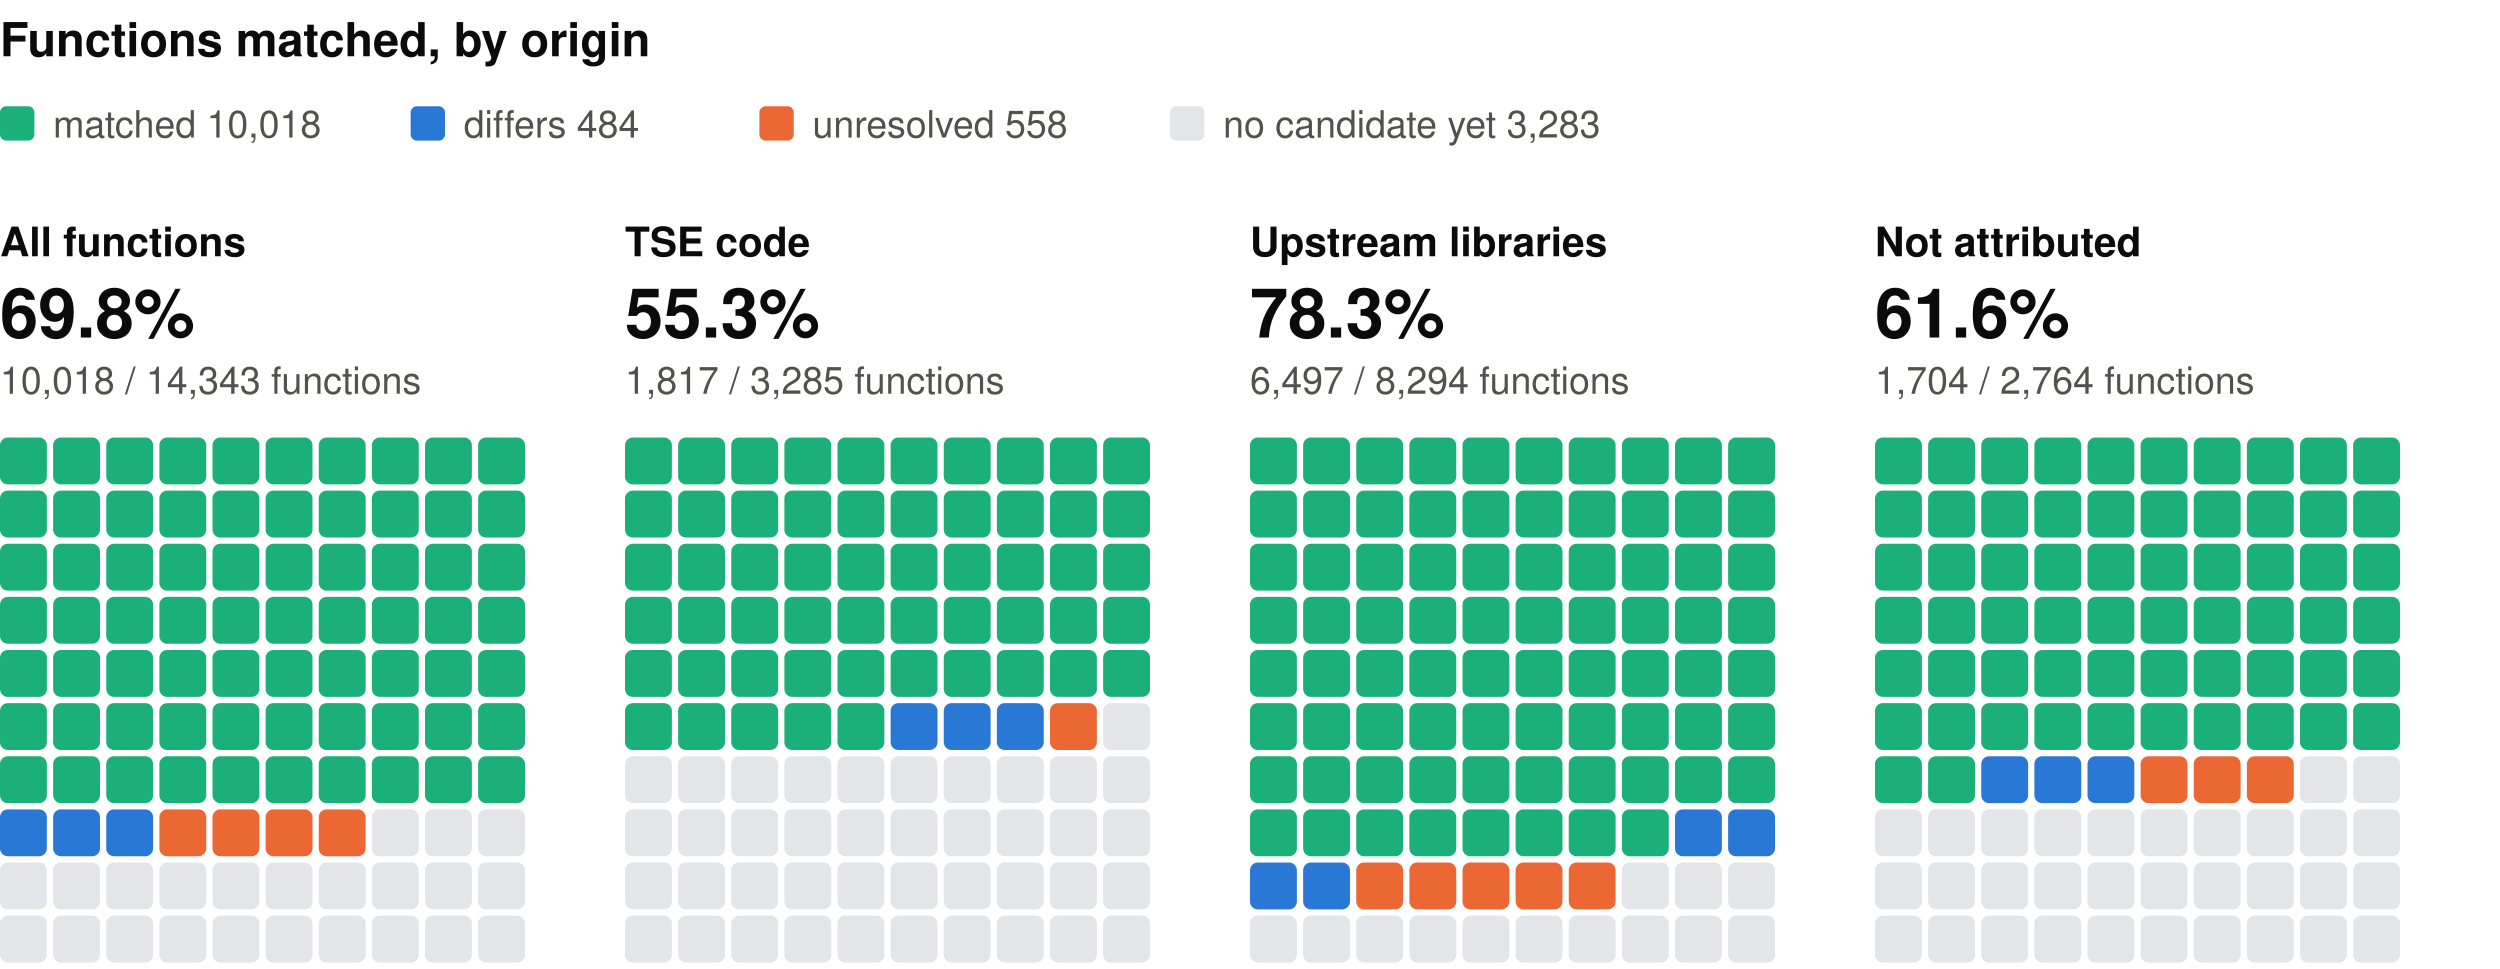
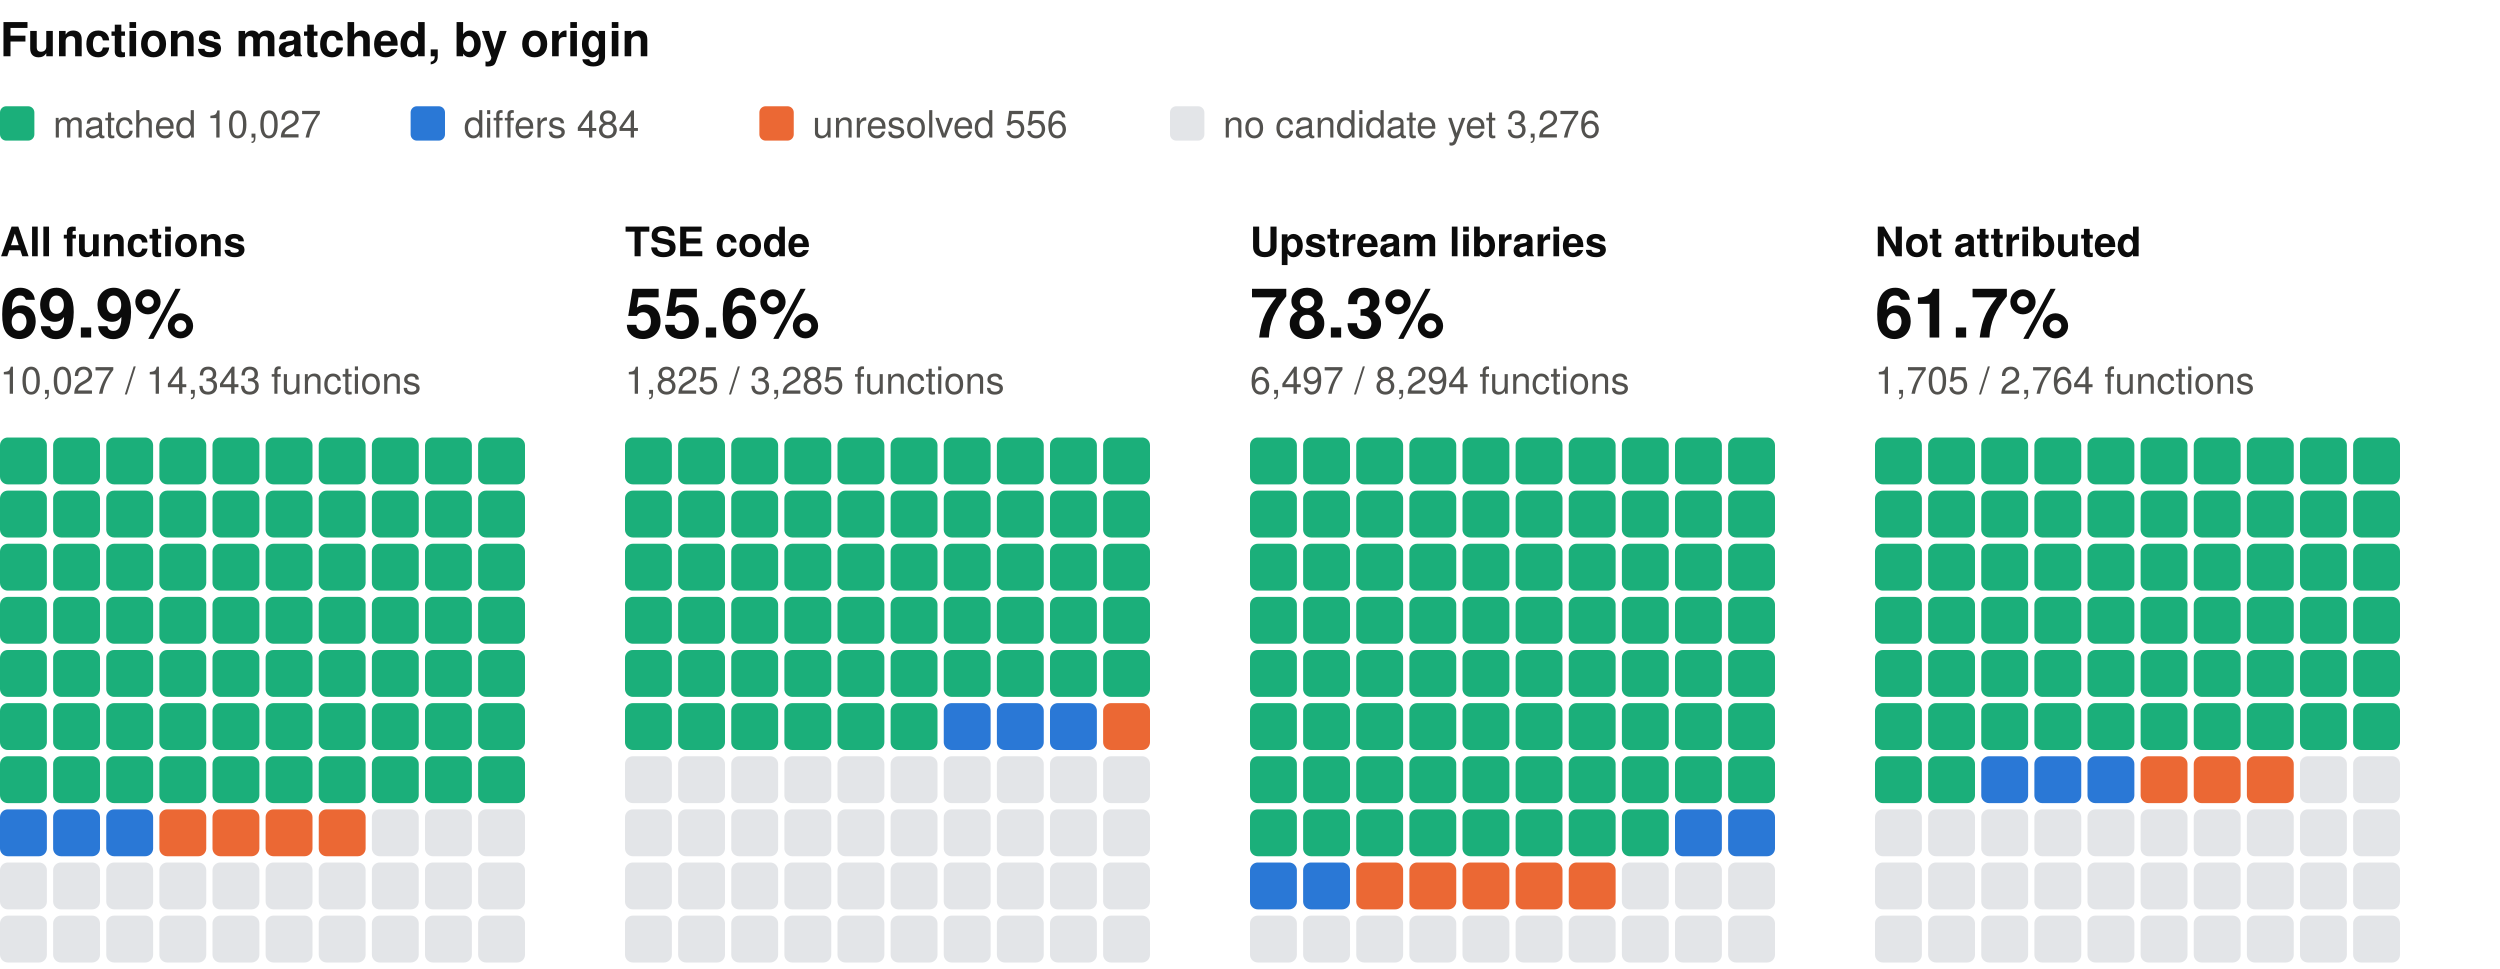
<svg xmlns="http://www.w3.org/2000/svg" width="800" height="310" viewBox="0 0 800 310" role="img" aria-label="Functions matched, by origin: one square per percent, coloured by verdict" font-family="system-ui, -apple-system, 'Segoe UI', Helvetica, Arial, sans-serif">
  <text x="0" y="18" font-size="15" fill="#0b0b0b" font-weight="600">Functions matched, by origin</text>
  <rect x="0" y="34" width="11" height="11" rx="2" fill="#1baf7a" />
-   <text x="17" y="44" font-size="12" fill="#52514e">matched 10,018</text>
+   <text x="17" y="44" font-size="12" fill="#52514e">matched 10,027</text>
  <rect x="131.4" y="34" width="11" height="11" rx="2" fill="#2a78d6" />
  <text x="148.4" y="44" font-size="12" fill="#52514e">differs 484</text>
  <rect x="243" y="34" width="11" height="11" rx="2" fill="#eb6834" />
-   <text x="260" y="44" font-size="12" fill="#52514e">unresolved 558</text>
+   <text x="260" y="44" font-size="12" fill="#52514e">unresolved 556</text>
  <rect x="374.4" y="34" width="11" height="11" rx="2" fill="#e3e5e8" />
-   <text x="391.4" y="44" font-size="12" fill="#52514e">no candidate yet 3,283</text>
+   <text x="391.4" y="44" font-size="12" fill="#52514e">no candidate yet 3,276</text>
  <text x="0" y="82" font-size="13" fill="#0b0b0b" font-weight="600">All functions</text>
-   <text x="0" y="108" font-size="22" fill="#0b0b0b" font-weight="600">69.8%</text>
-   <text x="0" y="126" font-size="12" fill="#52514e">10,018 / 14,343 functions</text>
+   <text x="0" y="108" font-size="22" fill="#0b0b0b" font-weight="600">69.9%</text>
+   <text x="0" y="126" font-size="12" fill="#52514e">10,027 / 14,343 functions</text>
  <rect x="0" y="140" width="15" height="15" rx="2.5" fill="#1baf7a" />
  <rect x="17" y="140" width="15" height="15" rx="2.5" fill="#1baf7a" />
  <rect x="34" y="140" width="15" height="15" rx="2.5" fill="#1baf7a" />
  <rect x="51" y="140" width="15" height="15" rx="2.5" fill="#1baf7a" />
  <rect x="68" y="140" width="15" height="15" rx="2.5" fill="#1baf7a" />
  <rect x="85" y="140" width="15" height="15" rx="2.5" fill="#1baf7a" />
  <rect x="102" y="140" width="15" height="15" rx="2.5" fill="#1baf7a" />
  <rect x="119" y="140" width="15" height="15" rx="2.5" fill="#1baf7a" />
  <rect x="136" y="140" width="15" height="15" rx="2.5" fill="#1baf7a" />
  <rect x="153" y="140" width="15" height="15" rx="2.5" fill="#1baf7a" />
  <rect x="0" y="157" width="15" height="15" rx="2.5" fill="#1baf7a" />
  <rect x="17" y="157" width="15" height="15" rx="2.5" fill="#1baf7a" />
  <rect x="34" y="157" width="15" height="15" rx="2.5" fill="#1baf7a" />
  <rect x="51" y="157" width="15" height="15" rx="2.5" fill="#1baf7a" />
  <rect x="68" y="157" width="15" height="15" rx="2.5" fill="#1baf7a" />
  <rect x="85" y="157" width="15" height="15" rx="2.5" fill="#1baf7a" />
  <rect x="102" y="157" width="15" height="15" rx="2.5" fill="#1baf7a" />
  <rect x="119" y="157" width="15" height="15" rx="2.5" fill="#1baf7a" />
  <rect x="136" y="157" width="15" height="15" rx="2.5" fill="#1baf7a" />
  <rect x="153" y="157" width="15" height="15" rx="2.5" fill="#1baf7a" />
  <rect x="0" y="174" width="15" height="15" rx="2.5" fill="#1baf7a" />
  <rect x="17" y="174" width="15" height="15" rx="2.5" fill="#1baf7a" />
  <rect x="34" y="174" width="15" height="15" rx="2.5" fill="#1baf7a" />
  <rect x="51" y="174" width="15" height="15" rx="2.5" fill="#1baf7a" />
  <rect x="68" y="174" width="15" height="15" rx="2.5" fill="#1baf7a" />
  <rect x="85" y="174" width="15" height="15" rx="2.5" fill="#1baf7a" />
  <rect x="102" y="174" width="15" height="15" rx="2.5" fill="#1baf7a" />
  <rect x="119" y="174" width="15" height="15" rx="2.5" fill="#1baf7a" />
  <rect x="136" y="174" width="15" height="15" rx="2.5" fill="#1baf7a" />
  <rect x="153" y="174" width="15" height="15" rx="2.5" fill="#1baf7a" />
  <rect x="0" y="191" width="15" height="15" rx="2.5" fill="#1baf7a" />
  <rect x="17" y="191" width="15" height="15" rx="2.5" fill="#1baf7a" />
  <rect x="34" y="191" width="15" height="15" rx="2.5" fill="#1baf7a" />
  <rect x="51" y="191" width="15" height="15" rx="2.5" fill="#1baf7a" />
  <rect x="68" y="191" width="15" height="15" rx="2.5" fill="#1baf7a" />
  <rect x="85" y="191" width="15" height="15" rx="2.5" fill="#1baf7a" />
  <rect x="102" y="191" width="15" height="15" rx="2.5" fill="#1baf7a" />
  <rect x="119" y="191" width="15" height="15" rx="2.5" fill="#1baf7a" />
  <rect x="136" y="191" width="15" height="15" rx="2.5" fill="#1baf7a" />
  <rect x="153" y="191" width="15" height="15" rx="2.5" fill="#1baf7a" />
  <rect x="0" y="208" width="15" height="15" rx="2.5" fill="#1baf7a" />
  <rect x="17" y="208" width="15" height="15" rx="2.5" fill="#1baf7a" />
  <rect x="34" y="208" width="15" height="15" rx="2.5" fill="#1baf7a" />
  <rect x="51" y="208" width="15" height="15" rx="2.5" fill="#1baf7a" />
  <rect x="68" y="208" width="15" height="15" rx="2.5" fill="#1baf7a" />
  <rect x="85" y="208" width="15" height="15" rx="2.5" fill="#1baf7a" />
  <rect x="102" y="208" width="15" height="15" rx="2.5" fill="#1baf7a" />
  <rect x="119" y="208" width="15" height="15" rx="2.5" fill="#1baf7a" />
  <rect x="136" y="208" width="15" height="15" rx="2.5" fill="#1baf7a" />
  <rect x="153" y="208" width="15" height="15" rx="2.5" fill="#1baf7a" />
  <rect x="0" y="225" width="15" height="15" rx="2.5" fill="#1baf7a" />
  <rect x="17" y="225" width="15" height="15" rx="2.5" fill="#1baf7a" />
  <rect x="34" y="225" width="15" height="15" rx="2.5" fill="#1baf7a" />
  <rect x="51" y="225" width="15" height="15" rx="2.5" fill="#1baf7a" />
  <rect x="68" y="225" width="15" height="15" rx="2.5" fill="#1baf7a" />
  <rect x="85" y="225" width="15" height="15" rx="2.5" fill="#1baf7a" />
  <rect x="102" y="225" width="15" height="15" rx="2.5" fill="#1baf7a" />
  <rect x="119" y="225" width="15" height="15" rx="2.5" fill="#1baf7a" />
  <rect x="136" y="225" width="15" height="15" rx="2.5" fill="#1baf7a" />
  <rect x="153" y="225" width="15" height="15" rx="2.5" fill="#1baf7a" />
  <rect x="0" y="242" width="15" height="15" rx="2.5" fill="#1baf7a" />
  <rect x="17" y="242" width="15" height="15" rx="2.5" fill="#1baf7a" />
  <rect x="34" y="242" width="15" height="15" rx="2.5" fill="#1baf7a" />
  <rect x="51" y="242" width="15" height="15" rx="2.5" fill="#1baf7a" />
  <rect x="68" y="242" width="15" height="15" rx="2.5" fill="#1baf7a" />
  <rect x="85" y="242" width="15" height="15" rx="2.5" fill="#1baf7a" />
  <rect x="102" y="242" width="15" height="15" rx="2.5" fill="#1baf7a" />
  <rect x="119" y="242" width="15" height="15" rx="2.5" fill="#1baf7a" />
  <rect x="136" y="242" width="15" height="15" rx="2.5" fill="#1baf7a" />
  <rect x="153" y="242" width="15" height="15" rx="2.5" fill="#1baf7a" />
  <rect x="0" y="259" width="15" height="15" rx="2.5" fill="#2a78d6" />
  <rect x="17" y="259" width="15" height="15" rx="2.5" fill="#2a78d6" />
  <rect x="34" y="259" width="15" height="15" rx="2.5" fill="#2a78d6" />
  <rect x="51" y="259" width="15" height="15" rx="2.5" fill="#eb6834" />
  <rect x="68" y="259" width="15" height="15" rx="2.5" fill="#eb6834" />
  <rect x="85" y="259" width="15" height="15" rx="2.5" fill="#eb6834" />
  <rect x="102" y="259" width="15" height="15" rx="2.5" fill="#eb6834" />
  <rect x="119" y="259" width="15" height="15" rx="2.5" fill="#e3e5e8" />
  <rect x="136" y="259" width="15" height="15" rx="2.5" fill="#e3e5e8" />
  <rect x="153" y="259" width="15" height="15" rx="2.5" fill="#e3e5e8" />
  <rect x="0" y="276" width="15" height="15" rx="2.5" fill="#e3e5e8" />
  <rect x="17" y="276" width="15" height="15" rx="2.5" fill="#e3e5e8" />
  <rect x="34" y="276" width="15" height="15" rx="2.5" fill="#e3e5e8" />
  <rect x="51" y="276" width="15" height="15" rx="2.5" fill="#e3e5e8" />
  <rect x="68" y="276" width="15" height="15" rx="2.5" fill="#e3e5e8" />
  <rect x="85" y="276" width="15" height="15" rx="2.5" fill="#e3e5e8" />
  <rect x="102" y="276" width="15" height="15" rx="2.5" fill="#e3e5e8" />
  <rect x="119" y="276" width="15" height="15" rx="2.5" fill="#e3e5e8" />
  <rect x="136" y="276" width="15" height="15" rx="2.5" fill="#e3e5e8" />
  <rect x="153" y="276" width="15" height="15" rx="2.5" fill="#e3e5e8" />
  <rect x="0" y="293" width="15" height="15" rx="2.5" fill="#e3e5e8" />
  <rect x="17" y="293" width="15" height="15" rx="2.5" fill="#e3e5e8" />
  <rect x="34" y="293" width="15" height="15" rx="2.5" fill="#e3e5e8" />
  <rect x="51" y="293" width="15" height="15" rx="2.5" fill="#e3e5e8" />
  <rect x="68" y="293" width="15" height="15" rx="2.5" fill="#e3e5e8" />
  <rect x="85" y="293" width="15" height="15" rx="2.5" fill="#e3e5e8" />
  <rect x="102" y="293" width="15" height="15" rx="2.5" fill="#e3e5e8" />
  <rect x="119" y="293" width="15" height="15" rx="2.5" fill="#e3e5e8" />
  <rect x="136" y="293" width="15" height="15" rx="2.5" fill="#e3e5e8" />
  <rect x="153" y="293" width="15" height="15" rx="2.5" fill="#e3e5e8" />
  <text x="200" y="82" font-size="13" fill="#0b0b0b" font-weight="600">TSE code</text>
-   <text x="200" y="108" font-size="22" fill="#0b0b0b" font-weight="600">55.3%</text>
-   <text x="200" y="126" font-size="12" fill="#52514e">1,817 / 3,285 functions</text>
+   <text x="200" y="108" font-size="22" fill="#0b0b0b" font-weight="600">55.6%</text>
+   <text x="200" y="126" font-size="12" fill="#52514e">1,825 / 3,285 functions</text>
  <rect x="200" y="140" width="15" height="15" rx="2.5" fill="#1baf7a" />
  <rect x="217" y="140" width="15" height="15" rx="2.5" fill="#1baf7a" />
  <rect x="234" y="140" width="15" height="15" rx="2.5" fill="#1baf7a" />
  <rect x="251" y="140" width="15" height="15" rx="2.5" fill="#1baf7a" />
  <rect x="268" y="140" width="15" height="15" rx="2.5" fill="#1baf7a" />
  <rect x="285" y="140" width="15" height="15" rx="2.5" fill="#1baf7a" />
  <rect x="302" y="140" width="15" height="15" rx="2.5" fill="#1baf7a" />
  <rect x="319" y="140" width="15" height="15" rx="2.5" fill="#1baf7a" />
  <rect x="336" y="140" width="15" height="15" rx="2.5" fill="#1baf7a" />
  <rect x="353" y="140" width="15" height="15" rx="2.5" fill="#1baf7a" />
  <rect x="200" y="157" width="15" height="15" rx="2.5" fill="#1baf7a" />
  <rect x="217" y="157" width="15" height="15" rx="2.5" fill="#1baf7a" />
  <rect x="234" y="157" width="15" height="15" rx="2.5" fill="#1baf7a" />
  <rect x="251" y="157" width="15" height="15" rx="2.5" fill="#1baf7a" />
  <rect x="268" y="157" width="15" height="15" rx="2.5" fill="#1baf7a" />
  <rect x="285" y="157" width="15" height="15" rx="2.5" fill="#1baf7a" />
  <rect x="302" y="157" width="15" height="15" rx="2.5" fill="#1baf7a" />
  <rect x="319" y="157" width="15" height="15" rx="2.5" fill="#1baf7a" />
  <rect x="336" y="157" width="15" height="15" rx="2.5" fill="#1baf7a" />
  <rect x="353" y="157" width="15" height="15" rx="2.5" fill="#1baf7a" />
  <rect x="200" y="174" width="15" height="15" rx="2.5" fill="#1baf7a" />
  <rect x="217" y="174" width="15" height="15" rx="2.5" fill="#1baf7a" />
  <rect x="234" y="174" width="15" height="15" rx="2.5" fill="#1baf7a" />
  <rect x="251" y="174" width="15" height="15" rx="2.5" fill="#1baf7a" />
  <rect x="268" y="174" width="15" height="15" rx="2.5" fill="#1baf7a" />
  <rect x="285" y="174" width="15" height="15" rx="2.5" fill="#1baf7a" />
  <rect x="302" y="174" width="15" height="15" rx="2.5" fill="#1baf7a" />
  <rect x="319" y="174" width="15" height="15" rx="2.5" fill="#1baf7a" />
  <rect x="336" y="174" width="15" height="15" rx="2.5" fill="#1baf7a" />
  <rect x="353" y="174" width="15" height="15" rx="2.5" fill="#1baf7a" />
  <rect x="200" y="191" width="15" height="15" rx="2.5" fill="#1baf7a" />
  <rect x="217" y="191" width="15" height="15" rx="2.5" fill="#1baf7a" />
  <rect x="234" y="191" width="15" height="15" rx="2.5" fill="#1baf7a" />
  <rect x="251" y="191" width="15" height="15" rx="2.5" fill="#1baf7a" />
  <rect x="268" y="191" width="15" height="15" rx="2.5" fill="#1baf7a" />
  <rect x="285" y="191" width="15" height="15" rx="2.5" fill="#1baf7a" />
  <rect x="302" y="191" width="15" height="15" rx="2.5" fill="#1baf7a" />
  <rect x="319" y="191" width="15" height="15" rx="2.5" fill="#1baf7a" />
  <rect x="336" y="191" width="15" height="15" rx="2.5" fill="#1baf7a" />
  <rect x="353" y="191" width="15" height="15" rx="2.5" fill="#1baf7a" />
  <rect x="200" y="208" width="15" height="15" rx="2.5" fill="#1baf7a" />
  <rect x="217" y="208" width="15" height="15" rx="2.5" fill="#1baf7a" />
  <rect x="234" y="208" width="15" height="15" rx="2.5" fill="#1baf7a" />
  <rect x="251" y="208" width="15" height="15" rx="2.5" fill="#1baf7a" />
  <rect x="268" y="208" width="15" height="15" rx="2.5" fill="#1baf7a" />
  <rect x="285" y="208" width="15" height="15" rx="2.5" fill="#1baf7a" />
  <rect x="302" y="208" width="15" height="15" rx="2.5" fill="#1baf7a" />
  <rect x="319" y="208" width="15" height="15" rx="2.5" fill="#1baf7a" />
  <rect x="336" y="208" width="15" height="15" rx="2.5" fill="#1baf7a" />
  <rect x="353" y="208" width="15" height="15" rx="2.5" fill="#1baf7a" />
  <rect x="200" y="225" width="15" height="15" rx="2.5" fill="#1baf7a" />
  <rect x="217" y="225" width="15" height="15" rx="2.5" fill="#1baf7a" />
  <rect x="234" y="225" width="15" height="15" rx="2.5" fill="#1baf7a" />
  <rect x="251" y="225" width="15" height="15" rx="2.5" fill="#1baf7a" />
  <rect x="268" y="225" width="15" height="15" rx="2.5" fill="#1baf7a" />
-   <rect x="285" y="225" width="15" height="15" rx="2.5" fill="#2a78d6" />
+   <rect x="285" y="225" width="15" height="15" rx="2.5" fill="#1baf7a" />
  <rect x="302" y="225" width="15" height="15" rx="2.5" fill="#2a78d6" />
  <rect x="319" y="225" width="15" height="15" rx="2.5" fill="#2a78d6" />
-   <rect x="336" y="225" width="15" height="15" rx="2.5" fill="#eb6834" />
-   <rect x="353" y="225" width="15" height="15" rx="2.5" fill="#e3e5e8" />
+   <rect x="336" y="225" width="15" height="15" rx="2.5" fill="#2a78d6" />
+   <rect x="353" y="225" width="15" height="15" rx="2.5" fill="#eb6834" />
  <rect x="200" y="242" width="15" height="15" rx="2.5" fill="#e3e5e8" />
  <rect x="217" y="242" width="15" height="15" rx="2.5" fill="#e3e5e8" />
  <rect x="234" y="242" width="15" height="15" rx="2.5" fill="#e3e5e8" />
  <rect x="251" y="242" width="15" height="15" rx="2.5" fill="#e3e5e8" />
  <rect x="268" y="242" width="15" height="15" rx="2.5" fill="#e3e5e8" />
  <rect x="285" y="242" width="15" height="15" rx="2.5" fill="#e3e5e8" />
  <rect x="302" y="242" width="15" height="15" rx="2.5" fill="#e3e5e8" />
  <rect x="319" y="242" width="15" height="15" rx="2.5" fill="#e3e5e8" />
  <rect x="336" y="242" width="15" height="15" rx="2.5" fill="#e3e5e8" />
  <rect x="353" y="242" width="15" height="15" rx="2.5" fill="#e3e5e8" />
  <rect x="200" y="259" width="15" height="15" rx="2.5" fill="#e3e5e8" />
  <rect x="217" y="259" width="15" height="15" rx="2.5" fill="#e3e5e8" />
  <rect x="234" y="259" width="15" height="15" rx="2.5" fill="#e3e5e8" />
  <rect x="251" y="259" width="15" height="15" rx="2.5" fill="#e3e5e8" />
  <rect x="268" y="259" width="15" height="15" rx="2.5" fill="#e3e5e8" />
  <rect x="285" y="259" width="15" height="15" rx="2.5" fill="#e3e5e8" />
  <rect x="302" y="259" width="15" height="15" rx="2.5" fill="#e3e5e8" />
  <rect x="319" y="259" width="15" height="15" rx="2.5" fill="#e3e5e8" />
  <rect x="336" y="259" width="15" height="15" rx="2.5" fill="#e3e5e8" />
  <rect x="353" y="259" width="15" height="15" rx="2.5" fill="#e3e5e8" />
  <rect x="200" y="276" width="15" height="15" rx="2.5" fill="#e3e5e8" />
  <rect x="217" y="276" width="15" height="15" rx="2.5" fill="#e3e5e8" />
  <rect x="234" y="276" width="15" height="15" rx="2.5" fill="#e3e5e8" />
  <rect x="251" y="276" width="15" height="15" rx="2.5" fill="#e3e5e8" />
  <rect x="268" y="276" width="15" height="15" rx="2.5" fill="#e3e5e8" />
  <rect x="285" y="276" width="15" height="15" rx="2.5" fill="#e3e5e8" />
  <rect x="302" y="276" width="15" height="15" rx="2.5" fill="#e3e5e8" />
  <rect x="319" y="276" width="15" height="15" rx="2.5" fill="#e3e5e8" />
  <rect x="336" y="276" width="15" height="15" rx="2.5" fill="#e3e5e8" />
  <rect x="353" y="276" width="15" height="15" rx="2.5" fill="#e3e5e8" />
  <rect x="200" y="293" width="15" height="15" rx="2.5" fill="#e3e5e8" />
  <rect x="217" y="293" width="15" height="15" rx="2.5" fill="#e3e5e8" />
  <rect x="234" y="293" width="15" height="15" rx="2.5" fill="#e3e5e8" />
  <rect x="251" y="293" width="15" height="15" rx="2.5" fill="#e3e5e8" />
  <rect x="268" y="293" width="15" height="15" rx="2.5" fill="#e3e5e8" />
  <rect x="285" y="293" width="15" height="15" rx="2.5" fill="#e3e5e8" />
  <rect x="302" y="293" width="15" height="15" rx="2.5" fill="#e3e5e8" />
  <rect x="319" y="293" width="15" height="15" rx="2.5" fill="#e3e5e8" />
  <rect x="336" y="293" width="15" height="15" rx="2.5" fill="#e3e5e8" />
  <rect x="353" y="293" width="15" height="15" rx="2.5" fill="#e3e5e8" />
  <text x="400" y="82" font-size="13" fill="#0b0b0b" font-weight="600">Upstream libraries</text>
  <text x="400" y="108" font-size="22" fill="#0b0b0b" font-weight="600">78.3%</text>
  <text x="400" y="126" font-size="12" fill="#52514e">6,497 / 8,294 functions</text>
  <rect x="400" y="140" width="15" height="15" rx="2.5" fill="#1baf7a" />
  <rect x="417" y="140" width="15" height="15" rx="2.5" fill="#1baf7a" />
  <rect x="434" y="140" width="15" height="15" rx="2.5" fill="#1baf7a" />
  <rect x="451" y="140" width="15" height="15" rx="2.5" fill="#1baf7a" />
  <rect x="468" y="140" width="15" height="15" rx="2.5" fill="#1baf7a" />
  <rect x="485" y="140" width="15" height="15" rx="2.5" fill="#1baf7a" />
  <rect x="502" y="140" width="15" height="15" rx="2.5" fill="#1baf7a" />
  <rect x="519" y="140" width="15" height="15" rx="2.5" fill="#1baf7a" />
  <rect x="536" y="140" width="15" height="15" rx="2.5" fill="#1baf7a" />
  <rect x="553" y="140" width="15" height="15" rx="2.5" fill="#1baf7a" />
  <rect x="400" y="157" width="15" height="15" rx="2.5" fill="#1baf7a" />
  <rect x="417" y="157" width="15" height="15" rx="2.5" fill="#1baf7a" />
  <rect x="434" y="157" width="15" height="15" rx="2.5" fill="#1baf7a" />
  <rect x="451" y="157" width="15" height="15" rx="2.5" fill="#1baf7a" />
  <rect x="468" y="157" width="15" height="15" rx="2.5" fill="#1baf7a" />
  <rect x="485" y="157" width="15" height="15" rx="2.5" fill="#1baf7a" />
  <rect x="502" y="157" width="15" height="15" rx="2.5" fill="#1baf7a" />
  <rect x="519" y="157" width="15" height="15" rx="2.5" fill="#1baf7a" />
  <rect x="536" y="157" width="15" height="15" rx="2.5" fill="#1baf7a" />
  <rect x="553" y="157" width="15" height="15" rx="2.5" fill="#1baf7a" />
  <rect x="400" y="174" width="15" height="15" rx="2.5" fill="#1baf7a" />
  <rect x="417" y="174" width="15" height="15" rx="2.5" fill="#1baf7a" />
  <rect x="434" y="174" width="15" height="15" rx="2.5" fill="#1baf7a" />
  <rect x="451" y="174" width="15" height="15" rx="2.5" fill="#1baf7a" />
  <rect x="468" y="174" width="15" height="15" rx="2.5" fill="#1baf7a" />
  <rect x="485" y="174" width="15" height="15" rx="2.5" fill="#1baf7a" />
  <rect x="502" y="174" width="15" height="15" rx="2.5" fill="#1baf7a" />
  <rect x="519" y="174" width="15" height="15" rx="2.5" fill="#1baf7a" />
  <rect x="536" y="174" width="15" height="15" rx="2.5" fill="#1baf7a" />
  <rect x="553" y="174" width="15" height="15" rx="2.5" fill="#1baf7a" />
  <rect x="400" y="191" width="15" height="15" rx="2.5" fill="#1baf7a" />
  <rect x="417" y="191" width="15" height="15" rx="2.5" fill="#1baf7a" />
  <rect x="434" y="191" width="15" height="15" rx="2.5" fill="#1baf7a" />
  <rect x="451" y="191" width="15" height="15" rx="2.5" fill="#1baf7a" />
  <rect x="468" y="191" width="15" height="15" rx="2.5" fill="#1baf7a" />
  <rect x="485" y="191" width="15" height="15" rx="2.5" fill="#1baf7a" />
  <rect x="502" y="191" width="15" height="15" rx="2.5" fill="#1baf7a" />
  <rect x="519" y="191" width="15" height="15" rx="2.5" fill="#1baf7a" />
  <rect x="536" y="191" width="15" height="15" rx="2.5" fill="#1baf7a" />
  <rect x="553" y="191" width="15" height="15" rx="2.5" fill="#1baf7a" />
  <rect x="400" y="208" width="15" height="15" rx="2.5" fill="#1baf7a" />
  <rect x="417" y="208" width="15" height="15" rx="2.5" fill="#1baf7a" />
  <rect x="434" y="208" width="15" height="15" rx="2.5" fill="#1baf7a" />
  <rect x="451" y="208" width="15" height="15" rx="2.5" fill="#1baf7a" />
  <rect x="468" y="208" width="15" height="15" rx="2.5" fill="#1baf7a" />
  <rect x="485" y="208" width="15" height="15" rx="2.5" fill="#1baf7a" />
  <rect x="502" y="208" width="15" height="15" rx="2.5" fill="#1baf7a" />
  <rect x="519" y="208" width="15" height="15" rx="2.5" fill="#1baf7a" />
  <rect x="536" y="208" width="15" height="15" rx="2.5" fill="#1baf7a" />
  <rect x="553" y="208" width="15" height="15" rx="2.5" fill="#1baf7a" />
  <rect x="400" y="225" width="15" height="15" rx="2.5" fill="#1baf7a" />
  <rect x="417" y="225" width="15" height="15" rx="2.5" fill="#1baf7a" />
  <rect x="434" y="225" width="15" height="15" rx="2.5" fill="#1baf7a" />
  <rect x="451" y="225" width="15" height="15" rx="2.5" fill="#1baf7a" />
  <rect x="468" y="225" width="15" height="15" rx="2.5" fill="#1baf7a" />
  <rect x="485" y="225" width="15" height="15" rx="2.5" fill="#1baf7a" />
  <rect x="502" y="225" width="15" height="15" rx="2.5" fill="#1baf7a" />
  <rect x="519" y="225" width="15" height="15" rx="2.5" fill="#1baf7a" />
  <rect x="536" y="225" width="15" height="15" rx="2.5" fill="#1baf7a" />
  <rect x="553" y="225" width="15" height="15" rx="2.5" fill="#1baf7a" />
  <rect x="400" y="242" width="15" height="15" rx="2.5" fill="#1baf7a" />
  <rect x="417" y="242" width="15" height="15" rx="2.5" fill="#1baf7a" />
  <rect x="434" y="242" width="15" height="15" rx="2.5" fill="#1baf7a" />
  <rect x="451" y="242" width="15" height="15" rx="2.5" fill="#1baf7a" />
  <rect x="468" y="242" width="15" height="15" rx="2.5" fill="#1baf7a" />
  <rect x="485" y="242" width="15" height="15" rx="2.5" fill="#1baf7a" />
  <rect x="502" y="242" width="15" height="15" rx="2.5" fill="#1baf7a" />
  <rect x="519" y="242" width="15" height="15" rx="2.5" fill="#1baf7a" />
  <rect x="536" y="242" width="15" height="15" rx="2.5" fill="#1baf7a" />
  <rect x="553" y="242" width="15" height="15" rx="2.5" fill="#1baf7a" />
  <rect x="400" y="259" width="15" height="15" rx="2.5" fill="#1baf7a" />
  <rect x="417" y="259" width="15" height="15" rx="2.5" fill="#1baf7a" />
  <rect x="434" y="259" width="15" height="15" rx="2.5" fill="#1baf7a" />
  <rect x="451" y="259" width="15" height="15" rx="2.5" fill="#1baf7a" />
  <rect x="468" y="259" width="15" height="15" rx="2.5" fill="#1baf7a" />
  <rect x="485" y="259" width="15" height="15" rx="2.5" fill="#1baf7a" />
  <rect x="502" y="259" width="15" height="15" rx="2.5" fill="#1baf7a" />
  <rect x="519" y="259" width="15" height="15" rx="2.5" fill="#1baf7a" />
  <rect x="536" y="259" width="15" height="15" rx="2.5" fill="#2a78d6" />
  <rect x="553" y="259" width="15" height="15" rx="2.5" fill="#2a78d6" />
  <rect x="400" y="276" width="15" height="15" rx="2.5" fill="#2a78d6" />
  <rect x="417" y="276" width="15" height="15" rx="2.5" fill="#2a78d6" />
  <rect x="434" y="276" width="15" height="15" rx="2.5" fill="#eb6834" />
  <rect x="451" y="276" width="15" height="15" rx="2.5" fill="#eb6834" />
  <rect x="468" y="276" width="15" height="15" rx="2.5" fill="#eb6834" />
  <rect x="485" y="276" width="15" height="15" rx="2.5" fill="#eb6834" />
  <rect x="502" y="276" width="15" height="15" rx="2.5" fill="#eb6834" />
  <rect x="519" y="276" width="15" height="15" rx="2.5" fill="#e3e5e8" />
  <rect x="536" y="276" width="15" height="15" rx="2.5" fill="#e3e5e8" />
  <rect x="553" y="276" width="15" height="15" rx="2.5" fill="#e3e5e8" />
  <rect x="400" y="293" width="15" height="15" rx="2.5" fill="#e3e5e8" />
  <rect x="417" y="293" width="15" height="15" rx="2.5" fill="#e3e5e8" />
  <rect x="434" y="293" width="15" height="15" rx="2.5" fill="#e3e5e8" />
  <rect x="451" y="293" width="15" height="15" rx="2.5" fill="#e3e5e8" />
  <rect x="468" y="293" width="15" height="15" rx="2.5" fill="#e3e5e8" />
  <rect x="485" y="293" width="15" height="15" rx="2.5" fill="#e3e5e8" />
  <rect x="502" y="293" width="15" height="15" rx="2.5" fill="#e3e5e8" />
  <rect x="519" y="293" width="15" height="15" rx="2.5" fill="#e3e5e8" />
  <rect x="536" y="293" width="15" height="15" rx="2.5" fill="#e3e5e8" />
  <rect x="553" y="293" width="15" height="15" rx="2.5" fill="#e3e5e8" />
  <text x="600" y="82" font-size="13" fill="#0b0b0b" font-weight="600">Not attributed</text>
-   <text x="600" y="108" font-size="22" fill="#0b0b0b" font-weight="600">61.6%</text>
-   <text x="600" y="126" font-size="12" fill="#52514e">1,704 / 2,764 functions</text>
+   <text x="600" y="108" font-size="22" fill="#0b0b0b" font-weight="600">61.7%</text>
+   <text x="600" y="126" font-size="12" fill="#52514e">1,705 / 2,764 functions</text>
  <rect x="600" y="140" width="15" height="15" rx="2.5" fill="#1baf7a" />
  <rect x="617" y="140" width="15" height="15" rx="2.5" fill="#1baf7a" />
  <rect x="634" y="140" width="15" height="15" rx="2.5" fill="#1baf7a" />
  <rect x="651" y="140" width="15" height="15" rx="2.5" fill="#1baf7a" />
  <rect x="668" y="140" width="15" height="15" rx="2.5" fill="#1baf7a" />
  <rect x="685" y="140" width="15" height="15" rx="2.5" fill="#1baf7a" />
  <rect x="702" y="140" width="15" height="15" rx="2.5" fill="#1baf7a" />
  <rect x="719" y="140" width="15" height="15" rx="2.5" fill="#1baf7a" />
  <rect x="736" y="140" width="15" height="15" rx="2.5" fill="#1baf7a" />
  <rect x="753" y="140" width="15" height="15" rx="2.5" fill="#1baf7a" />
  <rect x="600" y="157" width="15" height="15" rx="2.5" fill="#1baf7a" />
  <rect x="617" y="157" width="15" height="15" rx="2.5" fill="#1baf7a" />
  <rect x="634" y="157" width="15" height="15" rx="2.5" fill="#1baf7a" />
  <rect x="651" y="157" width="15" height="15" rx="2.5" fill="#1baf7a" />
  <rect x="668" y="157" width="15" height="15" rx="2.5" fill="#1baf7a" />
  <rect x="685" y="157" width="15" height="15" rx="2.5" fill="#1baf7a" />
  <rect x="702" y="157" width="15" height="15" rx="2.5" fill="#1baf7a" />
  <rect x="719" y="157" width="15" height="15" rx="2.5" fill="#1baf7a" />
  <rect x="736" y="157" width="15" height="15" rx="2.5" fill="#1baf7a" />
  <rect x="753" y="157" width="15" height="15" rx="2.5" fill="#1baf7a" />
  <rect x="600" y="174" width="15" height="15" rx="2.5" fill="#1baf7a" />
  <rect x="617" y="174" width="15" height="15" rx="2.5" fill="#1baf7a" />
  <rect x="634" y="174" width="15" height="15" rx="2.5" fill="#1baf7a" />
  <rect x="651" y="174" width="15" height="15" rx="2.5" fill="#1baf7a" />
  <rect x="668" y="174" width="15" height="15" rx="2.5" fill="#1baf7a" />
  <rect x="685" y="174" width="15" height="15" rx="2.5" fill="#1baf7a" />
  <rect x="702" y="174" width="15" height="15" rx="2.5" fill="#1baf7a" />
  <rect x="719" y="174" width="15" height="15" rx="2.5" fill="#1baf7a" />
  <rect x="736" y="174" width="15" height="15" rx="2.5" fill="#1baf7a" />
  <rect x="753" y="174" width="15" height="15" rx="2.5" fill="#1baf7a" />
  <rect x="600" y="191" width="15" height="15" rx="2.5" fill="#1baf7a" />
  <rect x="617" y="191" width="15" height="15" rx="2.5" fill="#1baf7a" />
  <rect x="634" y="191" width="15" height="15" rx="2.5" fill="#1baf7a" />
  <rect x="651" y="191" width="15" height="15" rx="2.5" fill="#1baf7a" />
  <rect x="668" y="191" width="15" height="15" rx="2.5" fill="#1baf7a" />
  <rect x="685" y="191" width="15" height="15" rx="2.5" fill="#1baf7a" />
  <rect x="702" y="191" width="15" height="15" rx="2.5" fill="#1baf7a" />
  <rect x="719" y="191" width="15" height="15" rx="2.5" fill="#1baf7a" />
  <rect x="736" y="191" width="15" height="15" rx="2.5" fill="#1baf7a" />
  <rect x="753" y="191" width="15" height="15" rx="2.5" fill="#1baf7a" />
  <rect x="600" y="208" width="15" height="15" rx="2.5" fill="#1baf7a" />
  <rect x="617" y="208" width="15" height="15" rx="2.5" fill="#1baf7a" />
  <rect x="634" y="208" width="15" height="15" rx="2.5" fill="#1baf7a" />
  <rect x="651" y="208" width="15" height="15" rx="2.5" fill="#1baf7a" />
  <rect x="668" y="208" width="15" height="15" rx="2.5" fill="#1baf7a" />
  <rect x="685" y="208" width="15" height="15" rx="2.5" fill="#1baf7a" />
  <rect x="702" y="208" width="15" height="15" rx="2.5" fill="#1baf7a" />
  <rect x="719" y="208" width="15" height="15" rx="2.5" fill="#1baf7a" />
  <rect x="736" y="208" width="15" height="15" rx="2.5" fill="#1baf7a" />
  <rect x="753" y="208" width="15" height="15" rx="2.5" fill="#1baf7a" />
  <rect x="600" y="225" width="15" height="15" rx="2.5" fill="#1baf7a" />
  <rect x="617" y="225" width="15" height="15" rx="2.5" fill="#1baf7a" />
  <rect x="634" y="225" width="15" height="15" rx="2.5" fill="#1baf7a" />
  <rect x="651" y="225" width="15" height="15" rx="2.5" fill="#1baf7a" />
  <rect x="668" y="225" width="15" height="15" rx="2.5" fill="#1baf7a" />
  <rect x="685" y="225" width="15" height="15" rx="2.5" fill="#1baf7a" />
  <rect x="702" y="225" width="15" height="15" rx="2.5" fill="#1baf7a" />
  <rect x="719" y="225" width="15" height="15" rx="2.5" fill="#1baf7a" />
  <rect x="736" y="225" width="15" height="15" rx="2.5" fill="#1baf7a" />
  <rect x="753" y="225" width="15" height="15" rx="2.5" fill="#1baf7a" />
  <rect x="600" y="242" width="15" height="15" rx="2.5" fill="#1baf7a" />
  <rect x="617" y="242" width="15" height="15" rx="2.5" fill="#1baf7a" />
  <rect x="634" y="242" width="15" height="15" rx="2.5" fill="#2a78d6" />
  <rect x="651" y="242" width="15" height="15" rx="2.5" fill="#2a78d6" />
  <rect x="668" y="242" width="15" height="15" rx="2.5" fill="#2a78d6" />
  <rect x="685" y="242" width="15" height="15" rx="2.5" fill="#eb6834" />
  <rect x="702" y="242" width="15" height="15" rx="2.5" fill="#eb6834" />
  <rect x="719" y="242" width="15" height="15" rx="2.5" fill="#eb6834" />
  <rect x="736" y="242" width="15" height="15" rx="2.5" fill="#e3e5e8" />
  <rect x="753" y="242" width="15" height="15" rx="2.5" fill="#e3e5e8" />
  <rect x="600" y="259" width="15" height="15" rx="2.5" fill="#e3e5e8" />
  <rect x="617" y="259" width="15" height="15" rx="2.5" fill="#e3e5e8" />
  <rect x="634" y="259" width="15" height="15" rx="2.5" fill="#e3e5e8" />
  <rect x="651" y="259" width="15" height="15" rx="2.5" fill="#e3e5e8" />
  <rect x="668" y="259" width="15" height="15" rx="2.5" fill="#e3e5e8" />
  <rect x="685" y="259" width="15" height="15" rx="2.5" fill="#e3e5e8" />
  <rect x="702" y="259" width="15" height="15" rx="2.5" fill="#e3e5e8" />
  <rect x="719" y="259" width="15" height="15" rx="2.5" fill="#e3e5e8" />
  <rect x="736" y="259" width="15" height="15" rx="2.5" fill="#e3e5e8" />
  <rect x="753" y="259" width="15" height="15" rx="2.5" fill="#e3e5e8" />
  <rect x="600" y="276" width="15" height="15" rx="2.5" fill="#e3e5e8" />
  <rect x="617" y="276" width="15" height="15" rx="2.5" fill="#e3e5e8" />
  <rect x="634" y="276" width="15" height="15" rx="2.5" fill="#e3e5e8" />
  <rect x="651" y="276" width="15" height="15" rx="2.5" fill="#e3e5e8" />
  <rect x="668" y="276" width="15" height="15" rx="2.5" fill="#e3e5e8" />
  <rect x="685" y="276" width="15" height="15" rx="2.5" fill="#e3e5e8" />
  <rect x="702" y="276" width="15" height="15" rx="2.5" fill="#e3e5e8" />
  <rect x="719" y="276" width="15" height="15" rx="2.5" fill="#e3e5e8" />
  <rect x="736" y="276" width="15" height="15" rx="2.5" fill="#e3e5e8" />
  <rect x="753" y="276" width="15" height="15" rx="2.5" fill="#e3e5e8" />
  <rect x="600" y="293" width="15" height="15" rx="2.5" fill="#e3e5e8" />
  <rect x="617" y="293" width="15" height="15" rx="2.5" fill="#e3e5e8" />
  <rect x="634" y="293" width="15" height="15" rx="2.5" fill="#e3e5e8" />
  <rect x="651" y="293" width="15" height="15" rx="2.5" fill="#e3e5e8" />
  <rect x="668" y="293" width="15" height="15" rx="2.5" fill="#e3e5e8" />
  <rect x="685" y="293" width="15" height="15" rx="2.5" fill="#e3e5e8" />
  <rect x="702" y="293" width="15" height="15" rx="2.5" fill="#e3e5e8" />
  <rect x="719" y="293" width="15" height="15" rx="2.5" fill="#e3e5e8" />
  <rect x="736" y="293" width="15" height="15" rx="2.5" fill="#e3e5e8" />
  <rect x="753" y="293" width="15" height="15" rx="2.5" fill="#e3e5e8" />
</svg>
